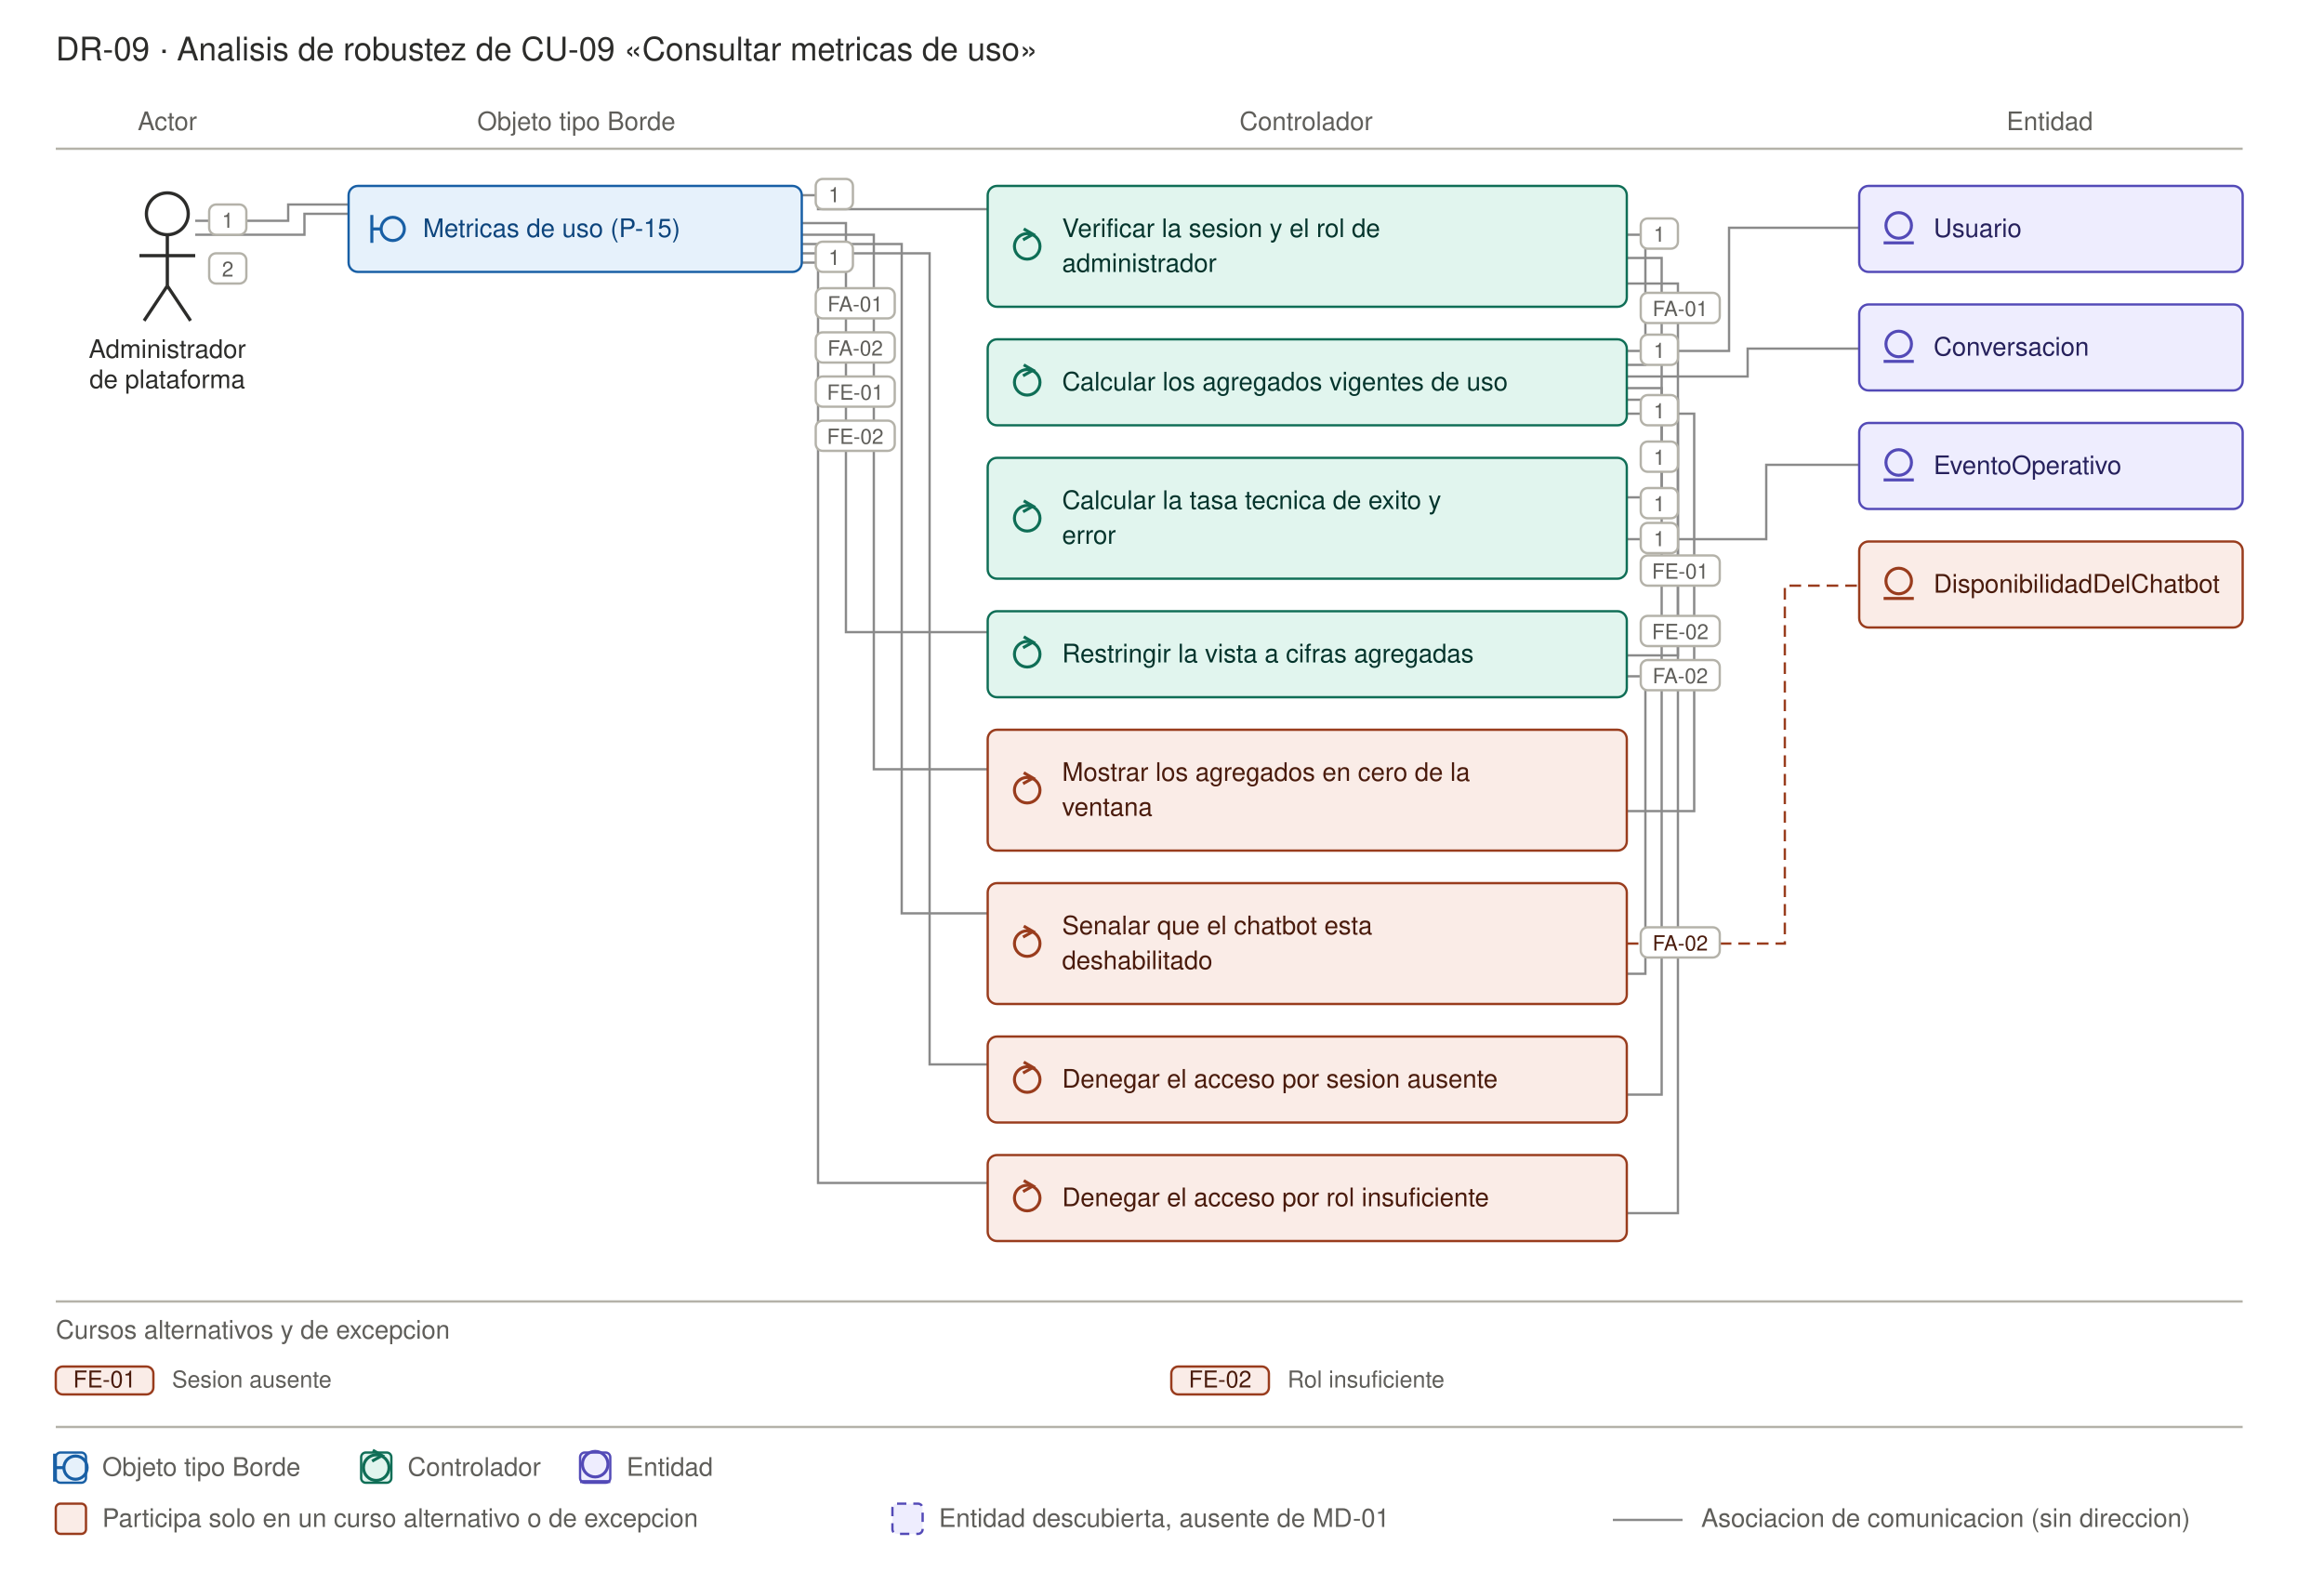
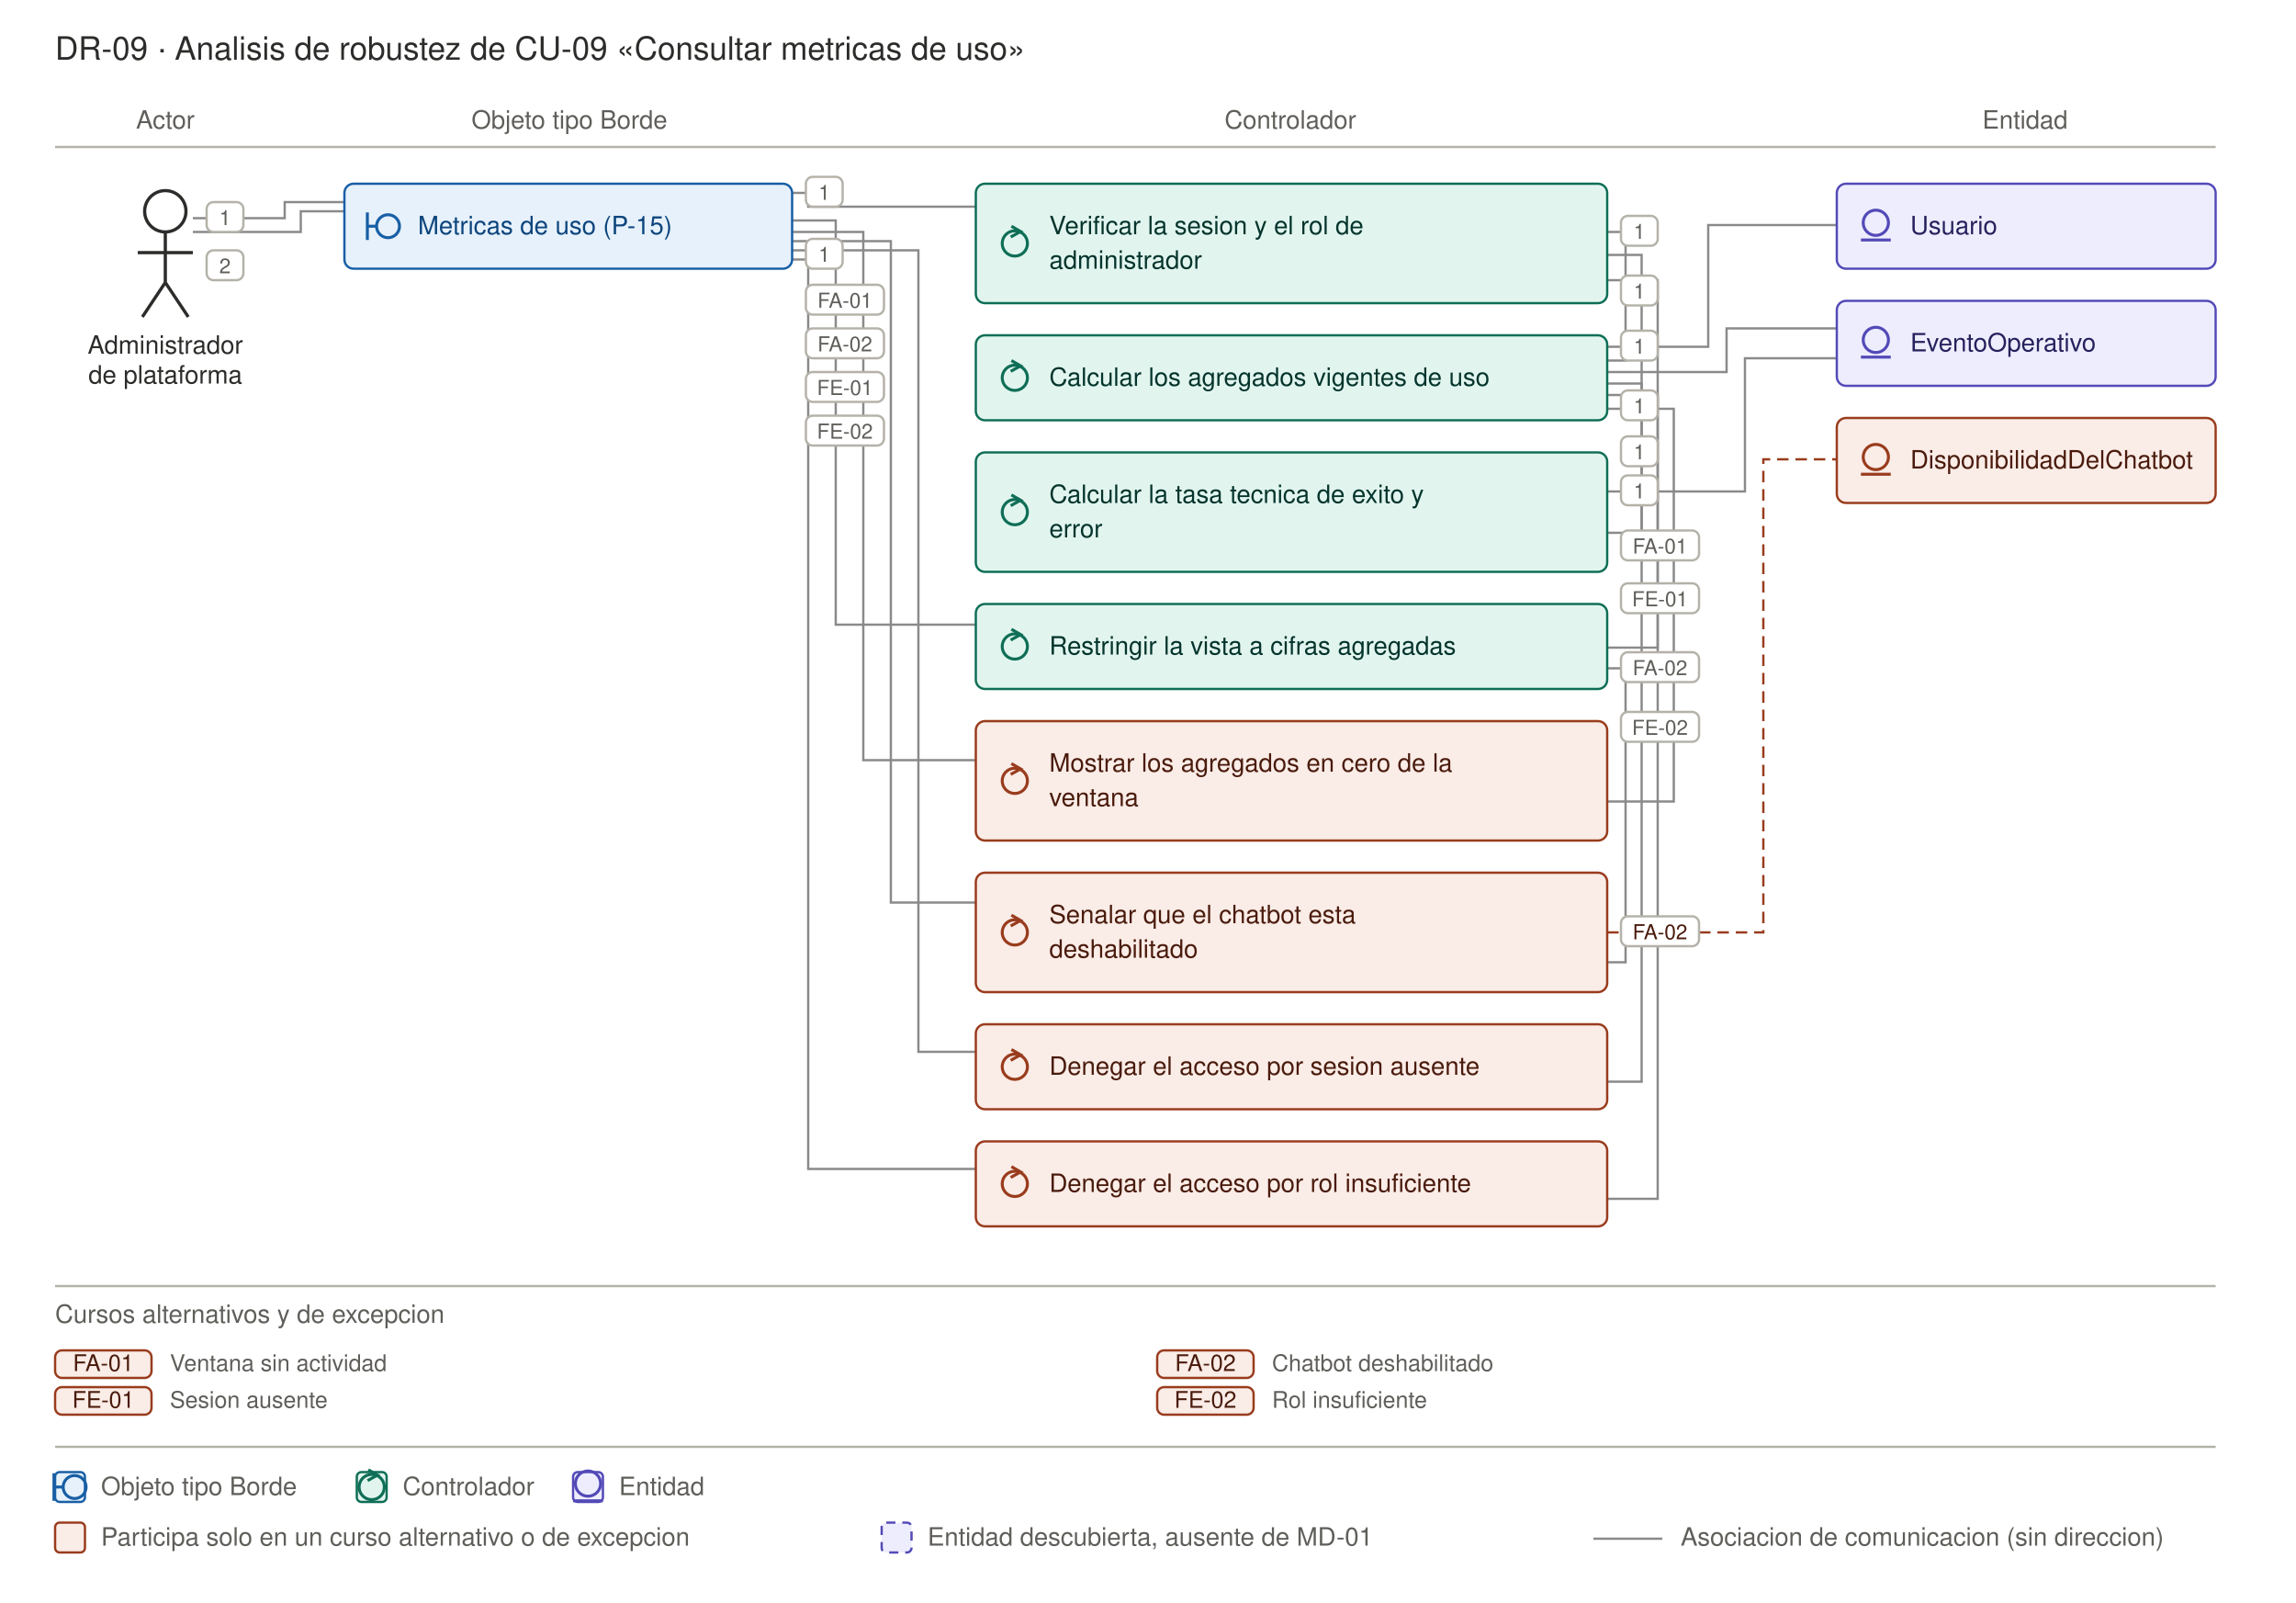
- <svg xmlns="http://www.w3.org/2000/svg" width="1000" height="682" viewBox="0 0 1000 682" role="img" font-family="Segoe UI, Helvetica, Arial, sans-serif">
-   <rect x="0" y="0" width="1000" height="682" fill="#FFFFFF" />
+ <svg xmlns="http://www.w3.org/2000/svg" width="1000" height="698" viewBox="0 0 1000 698" role="img" font-family="Segoe UI, Helvetica, Arial, sans-serif">
+   <rect x="0" y="0" width="1000" height="698" fill="#FFFFFF" />
  <text x="24" y="26" font-size="14" font-weight="500" fill="#2C2C2A">DR-09 · Analisis de robustez de CU-09 «Consultar metricas de uso»</text>
  <g font-size="11" font-weight="500" fill="#5F5E5A" text-anchor="middle">
    <text x="72" y="56">Actor</text>
    <text x="248" y="56">Objeto tipo Borde</text>
    <text x="562" y="56">Controlador</text>
    <text x="882" y="56">Entidad</text>
  </g>
  <line x1="24" y1="64" x2="965" y2="64" stroke="#B4B2A9" stroke-width="1" />
  <g fill="none" stroke="#8a8a8a" stroke-width="1">
    <polyline points="84,95 124,95 124,88 150,88" />
    <polyline points="84,101 131,101 131,92 150,92" />
    <polyline points="345,84 352,84 352,90 425,90" />
    <polyline points="700,101 708,101 708,157 700,157" />
    <polyline points="700,151 744,151 744,98 800,98" />
-     <polyline points="700,162 752,162 752,150 800,150" />
-     <polyline points="700,167 715,167 715,214 700,214" />
-     <polyline points="700,232 760,232 760,200 800,200" />
+     <polyline points="700,162 752,162 752,143 800,143" />
+     <polyline points="700,167 715,167 715,232 700,232" />
+     <polyline points="700,214 760,214 760,156 800,156" />
    <polyline points="700,172 722,172 722,282 700,282" />
    <polyline points="345,96 364,96 364,272 425,272" />
    <polyline points="700,178 729,178 729,349 700,349" />
    <polyline points="345,101 376,101 376,331 425,331" />
    <polyline points="700,291 708,291 708,419 700,419" />
-     <polyline points="700,406 768,406 768,252 800,252" stroke="#993C1D" stroke-dasharray="5 3" />
+     <polyline points="700,406 768,406 768,200 800,200" stroke="#993C1D" stroke-dasharray="5 3" />
    <polyline points="345,105 388,105 388,393 425,393" />
    <polyline points="700,111 715,111 715,471 700,471" />
    <polyline points="345,109 400,109 400,458 425,458" />
    <polyline points="700,122 722,122 722,522 700,522" />
    <polyline points="345,113 352,113 352,509 425,509" />
  </g>
  <g fill="none" stroke="#2C2C2A" stroke-width="1.4">
    <circle cx="72.0" cy="92" r="9" />
    <line x1="72.0" y1="101" x2="72.0" y2="123" />
    <line x1="60.0" y1="110" x2="84.0" y2="110" />
    <line x1="72.0" y1="123" x2="62.0" y2="138" />
    <line x1="72.0" y1="123" x2="82.0" y2="138" />
  </g>
  <g font-size="11" text-anchor="middle" fill="#2C2C2A">
    <text x="72" y="154">Administrador</text>
    <text x="72" y="167">de plataforma</text>
  </g>
  <rect x="150" y="80" width="195" height="37" rx="4" fill="#E6F1FB" stroke="#185FA5" />
  <g fill="none" stroke="#185FA5" stroke-width="1.3">
    <line x1="160" y1="92.5" x2="160" y2="104.5" />
    <line x1="160" y1="98.5" x2="164" y2="98.5" />
    <circle cx="169" cy="98.5" r="5" />
  </g>
  <g font-size="11" fill="#0C447C">
    <text x="182" y="102">Metricas de uso (P-15)</text>
  </g>
  <rect x="425" y="80" width="275" height="52" rx="4" fill="#E1F5EE" stroke="#0F6E56" />
  <g fill="none" stroke="#0F6E56" stroke-width="1.3">
    <circle cx="442" cy="106.0" r="5.5" />
    <polyline points="440.5,98.5 444.5,100.8 440.2,103.2" />
  </g>
  <g font-size="11" fill="#04342C">
    <text x="457" y="102">Verificar la sesion y el rol de</text>
    <text x="457" y="117">administrador</text>
  </g>
  <rect x="425" y="146" width="275" height="37" rx="4" fill="#E1F5EE" stroke="#0F6E56" />
  <g fill="none" stroke="#0F6E56" stroke-width="1.3">
    <circle cx="442" cy="164.5" r="5.5" />
    <polyline points="440.5,157.0 444.5,159.3 440.2,161.7" />
  </g>
  <g font-size="11" fill="#04342C">
    <text x="457" y="168">Calcular los agregados vigentes de uso</text>
  </g>
  <rect x="425" y="197" width="275" height="52" rx="4" fill="#E1F5EE" stroke="#0F6E56" />
  <g fill="none" stroke="#0F6E56" stroke-width="1.3">
    <circle cx="442" cy="223.0" r="5.5" />
    <polyline points="440.5,215.5 444.5,217.8 440.2,220.2" />
  </g>
  <g font-size="11" fill="#04342C">
    <text x="457" y="219">Calcular la tasa tecnica de exito y</text>
    <text x="457" y="234">error</text>
  </g>
  <rect x="425" y="263" width="275" height="37" rx="4" fill="#E1F5EE" stroke="#0F6E56" />
  <g fill="none" stroke="#0F6E56" stroke-width="1.3">
    <circle cx="442" cy="281.5" r="5.5" />
    <polyline points="440.5,274.0 444.5,276.3 440.2,278.7" />
  </g>
  <g font-size="11" fill="#04342C">
    <text x="457" y="285">Restringir la vista a cifras agregadas</text>
  </g>
  <rect x="425" y="314" width="275" height="52" rx="4" fill="#FAECE7" stroke="#993C1D" />
  <g fill="none" stroke="#993C1D" stroke-width="1.3">
    <circle cx="442" cy="340.0" r="5.5" />
    <polyline points="440.5,332.5 444.5,334.8 440.2,337.2" />
  </g>
  <g font-size="11" fill="#4A1B0C">
    <text x="457" y="336">Mostrar los agregados en cero de la</text>
    <text x="457" y="351">ventana</text>
  </g>
  <rect x="425" y="380" width="275" height="52" rx="4" fill="#FAECE7" stroke="#993C1D" />
  <g fill="none" stroke="#993C1D" stroke-width="1.3">
    <circle cx="442" cy="406.0" r="5.5" />
    <polyline points="440.5,398.5 444.5,400.8 440.2,403.2" />
  </g>
  <g font-size="11" fill="#4A1B0C">
    <text x="457" y="402">Senalar que el chatbot esta</text>
    <text x="457" y="417">deshabilitado</text>
  </g>
  <rect x="425" y="446" width="275" height="37" rx="4" fill="#FAECE7" stroke="#993C1D" />
  <g fill="none" stroke="#993C1D" stroke-width="1.3">
    <circle cx="442" cy="464.5" r="5.5" />
    <polyline points="440.5,457.0 444.5,459.3 440.2,461.7" />
  </g>
  <g font-size="11" fill="#4A1B0C">
    <text x="457" y="468">Denegar el acceso por sesion ausente</text>
  </g>
  <rect x="425" y="497" width="275" height="37" rx="4" fill="#FAECE7" stroke="#993C1D" />
  <g fill="none" stroke="#993C1D" stroke-width="1.3">
    <circle cx="442" cy="515.5" r="5.5" />
    <polyline points="440.5,508.0 444.5,510.3 440.2,512.7" />
  </g>
  <g font-size="11" fill="#4A1B0C">
    <text x="457" y="519">Denegar el acceso por rol insuficiente</text>
  </g>
  <rect x="800" y="80" width="165" height="37" rx="4" fill="#EEEDFE" stroke="#534AB7" />
  <g fill="none" stroke="#534AB7" stroke-width="1.3">
    <circle cx="817" cy="97.0" r="5.5" />
    <line x1="810.5" y1="104.5" x2="823.5" y2="104.5" />
  </g>
  <g font-size="11" fill="#26215C">
    <text x="832" y="102">Usuario</text>
  </g>
  <rect x="800" y="131" width="165" height="37" rx="4" fill="#EEEDFE" stroke="#534AB7" />
  <g fill="none" stroke="#534AB7" stroke-width="1.3">
    <circle cx="817" cy="148.0" r="5.5" />
    <line x1="810.5" y1="155.5" x2="823.5" y2="155.5" />
  </g>
  <g font-size="11" fill="#26215C">
-     <text x="832" y="153">Conversacion</text>
-   </g>
-   <rect x="800" y="182" width="165" height="37" rx="4" fill="#EEEDFE" stroke="#534AB7" />
-   <g fill="none" stroke="#534AB7" stroke-width="1.3">
+     <text x="832" y="153">EventoOperativo</text>
+   </g>
+   <rect x="800" y="182" width="165" height="37" rx="4" fill="#FAECE7" stroke="#993C1D" />
+   <g fill="none" stroke="#993C1D" stroke-width="1.3">
    <circle cx="817" cy="199.0" r="5.5" />
    <line x1="810.5" y1="206.5" x2="823.5" y2="206.5" />
  </g>
-   <g font-size="11" fill="#26215C">
-     <text x="832" y="204">EventoOperativo</text>
-   </g>
-   <rect x="800" y="233" width="165" height="37" rx="4" fill="#FAECE7" stroke="#993C1D" />
-   <g fill="none" stroke="#993C1D" stroke-width="1.3">
-     <circle cx="817" cy="250.0" r="5.5" />
-     <line x1="810.5" y1="257.5" x2="823.5" y2="257.5" />
-   </g>
-   <g font-size="11" fill="#4A1B0C">
-     <text x="832" y="255">DisponibilidadDelChatbot</text>
+   <g font-size="11" fill="#4A1B0C">
+     <text x="832" y="204">DisponibilidadDelChatbot</text>
  </g>
  <g font-size="9" text-anchor="middle">
    <rect x="90" y="88" width="16" height="13" rx="3" fill="#FFFFFF" stroke="#B4B2A9" />
    <text x="98" y="98" fill="#5F5E5A">1</text>
    <rect x="90" y="109" width="16" height="13" rx="3" fill="#FFFFFF" stroke="#B4B2A9" />
    <text x="98" y="119" fill="#5F5E5A">2</text>
    <rect x="351" y="77" width="16" height="13" rx="3" fill="#FFFFFF" stroke="#B4B2A9" />
    <text x="359" y="87" fill="#5F5E5A">1</text>
    <rect x="706" y="94" width="16" height="13" rx="3" fill="#FFFFFF" stroke="#B4B2A9" />
    <text x="714" y="104" fill="#5F5E5A">1</text>
    <rect x="706" y="144" width="16" height="13" rx="3" fill="#FFFFFF" stroke="#B4B2A9" />
    <text x="714" y="154" fill="#5F5E5A">1</text>
    <rect x="706" y="170" width="16" height="13" rx="3" fill="#FFFFFF" stroke="#B4B2A9" />
    <text x="714" y="180" fill="#5F5E5A">1</text>
    <rect x="706" y="190" width="16" height="13" rx="3" fill="#FFFFFF" stroke="#B4B2A9" />
    <text x="714" y="200" fill="#5F5E5A">1</text>
-     <rect x="706" y="225" width="16" height="13" rx="3" fill="#FFFFFF" stroke="#B4B2A9" />
-     <text x="714" y="235" fill="#5F5E5A">1</text>
-     <rect x="706" y="210" width="16" height="13" rx="3" fill="#FFFFFF" stroke="#B4B2A9" />
-     <text x="714" y="220" fill="#5F5E5A">1</text>
+     <rect x="706" y="207" width="16" height="13" rx="3" fill="#FFFFFF" stroke="#B4B2A9" />
+     <text x="714" y="217" fill="#5F5E5A">1</text>
+     <rect x="706" y="120" width="16" height="13" rx="3" fill="#FFFFFF" stroke="#B4B2A9" />
+     <text x="714" y="130" fill="#5F5E5A">1</text>
    <rect x="351" y="104" width="16" height="13" rx="3" fill="#FFFFFF" stroke="#B4B2A9" />
    <text x="359" y="114" fill="#5F5E5A">1</text>
-     <rect x="706" y="126" width="34" height="13" rx="3" fill="#FFFFFF" stroke="#B4B2A9" />
-     <text x="723" y="136" fill="#5F5E5A">FA-01</text>
+     <rect x="706" y="231" width="34" height="13" rx="3" fill="#FFFFFF" stroke="#B4B2A9" />
+     <text x="723" y="241" fill="#5F5E5A">FA-01</text>
    <rect x="351" y="124" width="34" height="13" rx="3" fill="#FFFFFF" stroke="#B4B2A9" />
    <text x="368" y="134" fill="#5F5E5A">FA-01</text>
    <rect x="706" y="284" width="34" height="13" rx="3" fill="#FFFFFF" stroke="#B4B2A9" />
    <text x="723" y="294" fill="#5F5E5A">FA-02</text>
    <rect x="706" y="399" width="34" height="13" rx="3" fill="#FFFFFF" stroke="#B4B2A9" />
    <text x="723" y="409" fill="#4A1B0C">FA-02</text>
    <rect x="351" y="143" width="34" height="13" rx="3" fill="#FFFFFF" stroke="#B4B2A9" />
    <text x="368" y="153" fill="#5F5E5A">FA-02</text>
-     <rect x="706" y="239" width="34" height="13" rx="3" fill="#FFFFFF" stroke="#B4B2A9" />
-     <text x="723" y="249" fill="#5F5E5A">FE-01</text>
+     <rect x="706" y="254" width="34" height="13" rx="3" fill="#FFFFFF" stroke="#B4B2A9" />
+     <text x="723" y="264" fill="#5F5E5A">FE-01</text>
    <rect x="351" y="162" width="34" height="13" rx="3" fill="#FFFFFF" stroke="#B4B2A9" />
    <text x="368" y="172" fill="#5F5E5A">FE-01</text>
-     <rect x="706" y="265" width="34" height="13" rx="3" fill="#FFFFFF" stroke="#B4B2A9" />
-     <text x="723" y="275" fill="#5F5E5A">FE-02</text>
+     <rect x="706" y="310" width="34" height="13" rx="3" fill="#FFFFFF" stroke="#B4B2A9" />
+     <text x="723" y="320" fill="#5F5E5A">FE-02</text>
    <rect x="351" y="181" width="34" height="13" rx="3" fill="#FFFFFF" stroke="#B4B2A9" />
    <text x="368" y="191" fill="#5F5E5A">FE-02</text>
  </g>
  <line x1="24" y1="560" x2="965" y2="560" stroke="#B4B2A9" stroke-width="1" />
  <text x="24" y="576" font-size="11" font-weight="500" fill="#5F5E5A">Cursos alternativos y de excepcion</text>
  <g font-size="10">
    <rect x="24" y="588" width="42" height="12" rx="3" fill="#FAECE7" stroke="#993C1D" />
-     <text x="45" y="597" text-anchor="middle" fill="#4A1B0C">FE-01</text>
-     <text x="74" y="597" fill="#5F5E5A">Sesion ausente</text>
+     <text x="45" y="597" text-anchor="middle" fill="#4A1B0C">FA-01</text>
+     <text x="74" y="597" fill="#5F5E5A">Ventana sin actividad</text>
    <rect x="504" y="588" width="42" height="12" rx="3" fill="#FAECE7" stroke="#993C1D" />
-     <text x="525" y="597" text-anchor="middle" fill="#4A1B0C">FE-02</text>
-     <text x="554" y="597" fill="#5F5E5A">Rol insuficiente</text>
-   </g>
-   <line x1="24" y1="614" x2="965" y2="614" stroke="#B4B2A9" stroke-width="1" />
+     <text x="525" y="597" text-anchor="middle" fill="#4A1B0C">FA-02</text>
+     <text x="554" y="597" fill="#5F5E5A">Chatbot deshabilitado</text>
+     <rect x="24" y="604" width="42" height="12" rx="3" fill="#FAECE7" stroke="#993C1D" />
+     <text x="45" y="613" text-anchor="middle" fill="#4A1B0C">FE-01</text>
+     <text x="74" y="613" fill="#5F5E5A">Sesion ausente</text>
+     <rect x="504" y="604" width="42" height="12" rx="3" fill="#FAECE7" stroke="#993C1D" />
+     <text x="525" y="613" text-anchor="middle" fill="#4A1B0C">FE-02</text>
+     <text x="554" y="613" fill="#5F5E5A">Rol insuficiente</text>
+   </g>
+   <line x1="24" y1="630" x2="965" y2="630" stroke="#B4B2A9" stroke-width="1" />
  <g font-size="11">
-     <rect x="24" y="625" width="13" height="13" rx="2" fill="#E6F1FB" stroke="#185FA5" />
+     <rect x="24" y="641" width="13" height="13" rx="2" fill="#E6F1FB" stroke="#185FA5" />
    <g fill="none" stroke="#185FA5" stroke-width="1.3">
-       <line x1="23.5" y1="625.5" x2="23.5" y2="637.5" />
-       <line x1="23.5" y1="631.5" x2="27.5" y2="631.5" />
-       <circle cx="32.5" cy="631.5" r="5" />
+       <line x1="23.5" y1="641.5" x2="23.5" y2="653.5" />
+       <line x1="23.5" y1="647.5" x2="27.5" y2="647.5" />
+       <circle cx="32.5" cy="647.5" r="5" />
    </g>
-     <text x="44" y="635" fill="#5F5E5A">Objeto tipo Borde</text>
-     <rect x="155.4" y="625" width="13" height="13" rx="2" fill="#E1F5EE" stroke="#0F6E56" />
+     <text x="44" y="651" fill="#5F5E5A">Objeto tipo Borde</text>
+     <rect x="155.4" y="641" width="13" height="13" rx="2" fill="#E1F5EE" stroke="#0F6E56" />
    <g fill="none" stroke="#0F6E56" stroke-width="1.3">
-       <circle cx="161.9" cy="631.5" r="5.5" />
-       <polyline points="160.4,624.0 164.4,626.3 160.1,628.7" />
+       <circle cx="161.9" cy="647.5" r="5.5" />
+       <polyline points="160.4,640.0 164.4,642.3 160.1,644.7" />
    </g>
-     <text x="175.4" y="635" fill="#5F5E5A">Controlador</text>
-     <rect x="249.6" y="625" width="13" height="13" rx="2" fill="#EEEDFE" stroke="#534AB7" />
+     <text x="175.4" y="651" fill="#5F5E5A">Controlador</text>
+     <rect x="249.6" y="641" width="13" height="13" rx="2" fill="#EEEDFE" stroke="#534AB7" />
    <g fill="none" stroke="#534AB7" stroke-width="1.3">
-       <circle cx="256.1" cy="630.0" r="5.5" />
-       <line x1="249.6" y1="637.5" x2="262.6" y2="637.5" />
+       <circle cx="256.1" cy="646.0" r="5.5" />
+       <line x1="249.6" y1="653.5" x2="262.6" y2="653.5" />
    </g>
-     <text x="269.6" y="635" fill="#5F5E5A">Entidad</text>
+     <text x="269.6" y="651" fill="#5F5E5A">Entidad</text>
  </g>
  <g font-size="11">
-     <rect x="24" y="647" width="13" height="13" rx="2" fill="#FAECE7" stroke="#993C1D" />
-     <text x="44" y="657" fill="#5F5E5A">Participa solo en un curso alternativo o de excepcion</text>
-     <rect x="384" y="647" width="13" height="13" rx="2" fill="#EEEDFE" stroke="#534AB7" stroke-dasharray="4 3" />
-     <text x="404" y="657" fill="#5F5E5A">Entidad descubierta, ausente de MD-01</text>
-     <line x1="694" y1="654" x2="724" y2="654" stroke="#8a8a8a" stroke-width="1" />
-     <text x="732" y="657" fill="#5F5E5A">Asociacion de comunicacion (sin direccion)</text>
+     <rect x="24" y="663" width="13" height="13" rx="2" fill="#FAECE7" stroke="#993C1D" />
+     <text x="44" y="673" fill="#5F5E5A">Participa solo en un curso alternativo o de excepcion</text>
+     <rect x="384" y="663" width="13" height="13" rx="2" fill="#EEEDFE" stroke="#534AB7" stroke-dasharray="4 3" />
+     <text x="404" y="673" fill="#5F5E5A">Entidad descubierta, ausente de MD-01</text>
+     <line x1="694" y1="670" x2="724" y2="670" stroke="#8a8a8a" stroke-width="1" />
+     <text x="732" y="673" fill="#5F5E5A">Asociacion de comunicacion (sin direccion)</text>
  </g>
</svg>
